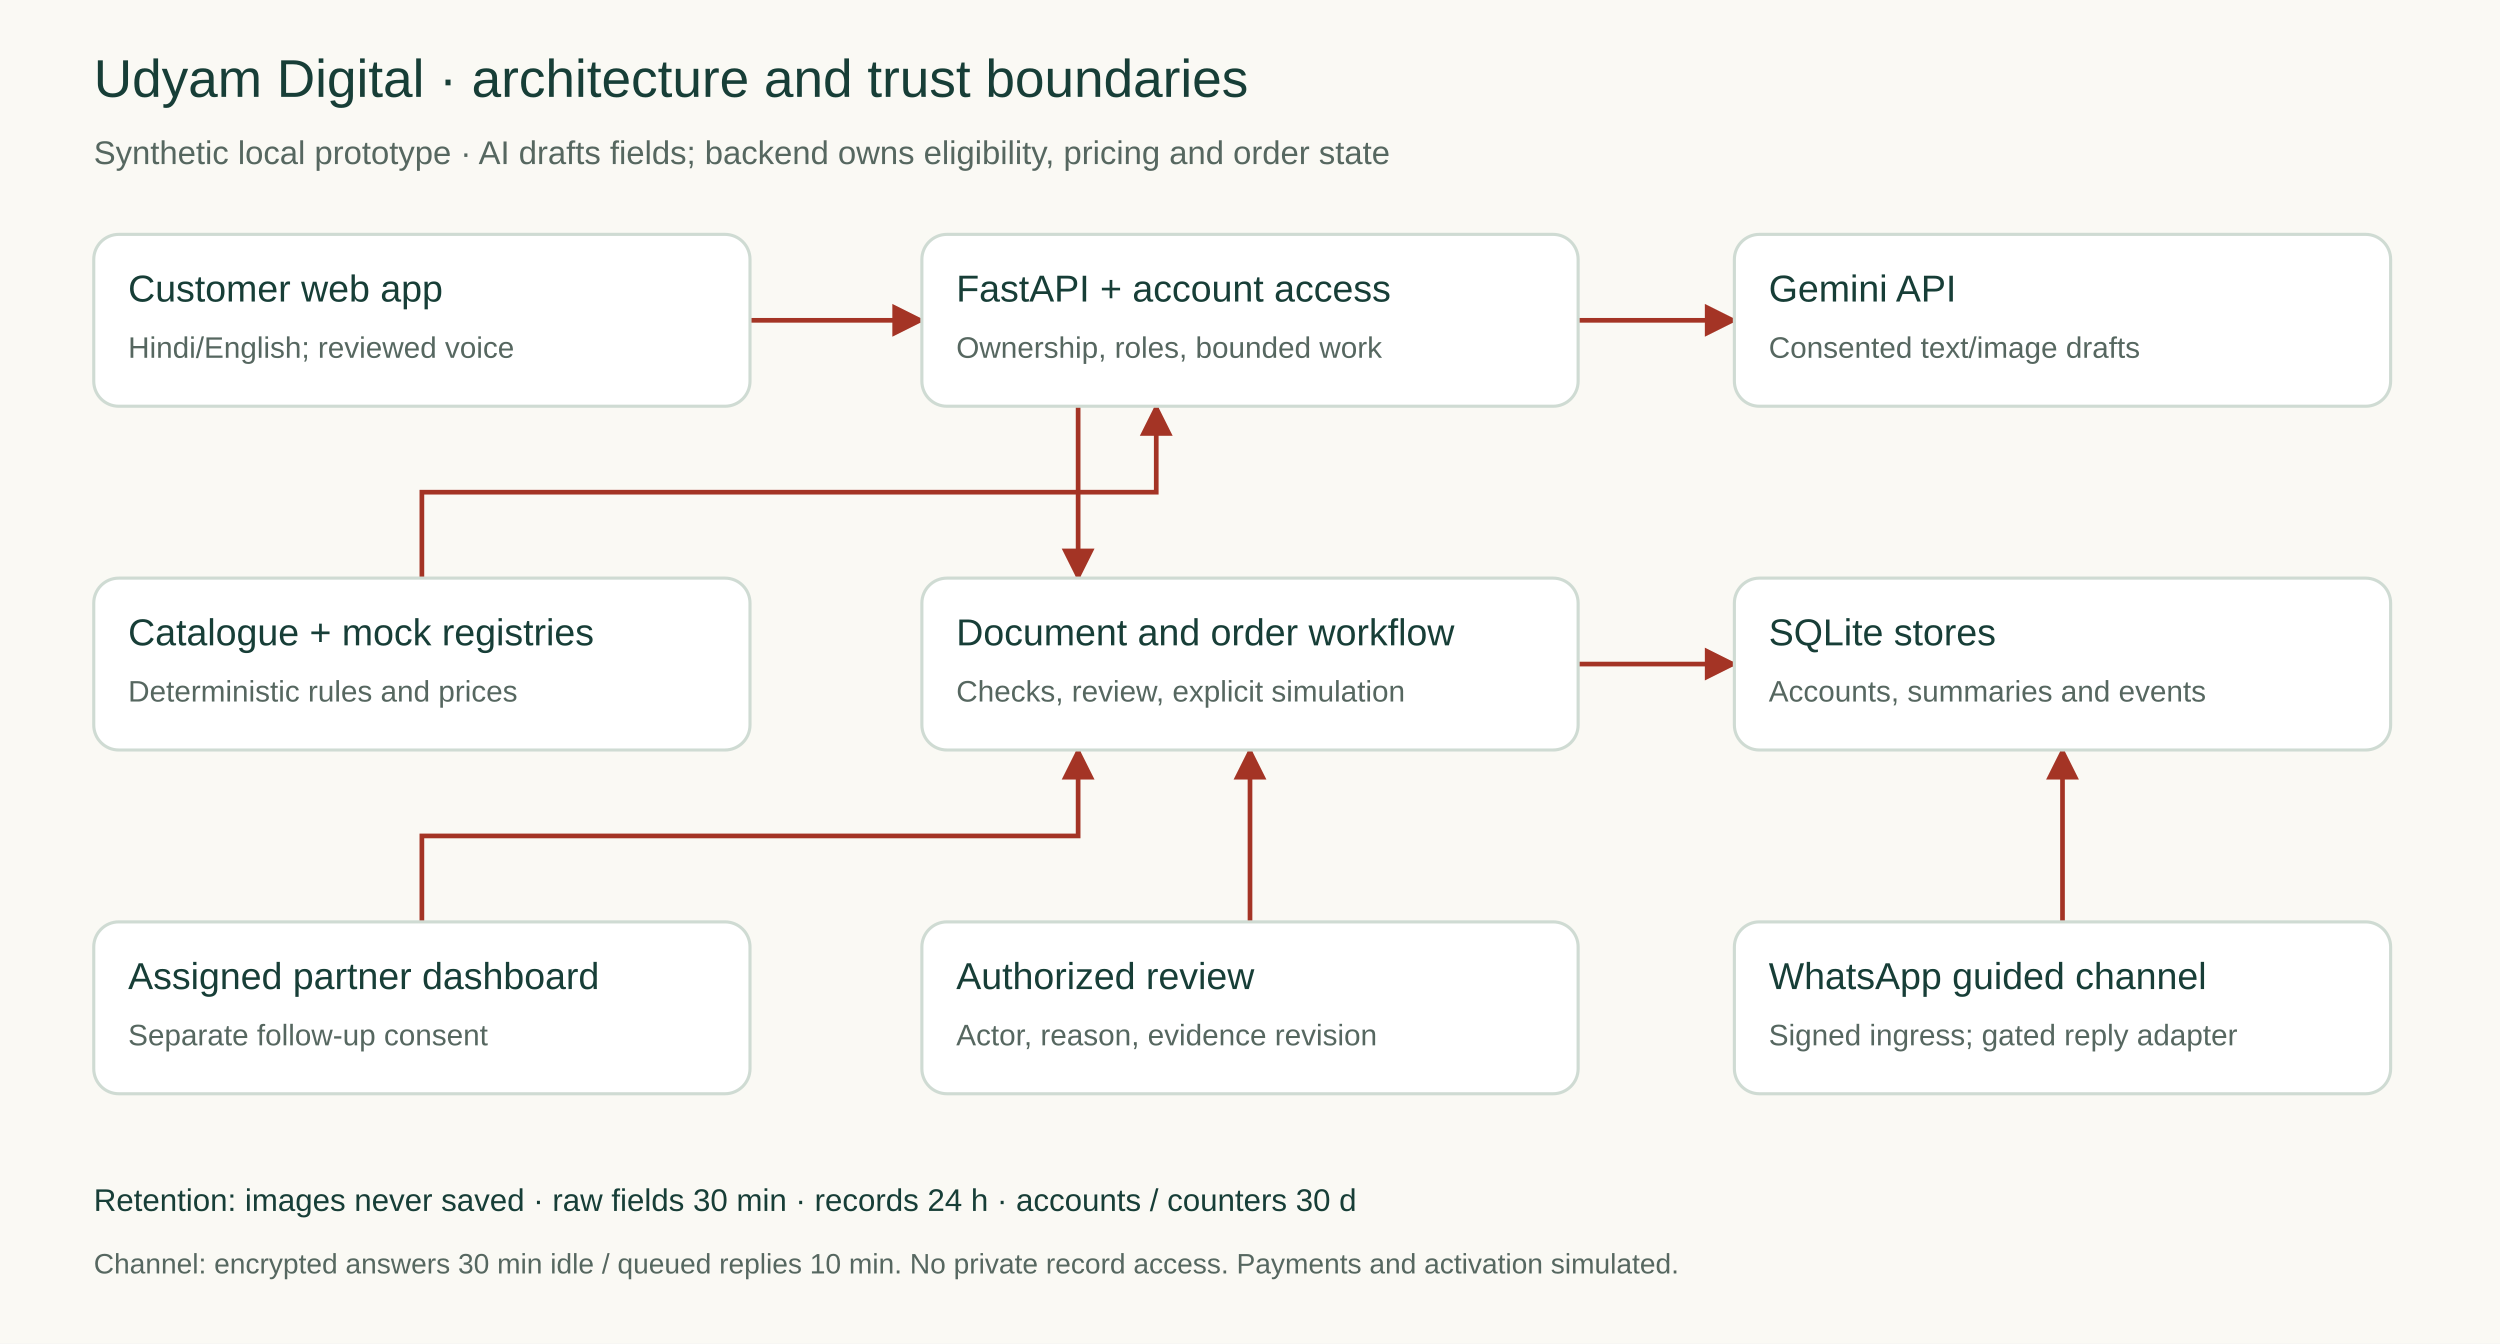
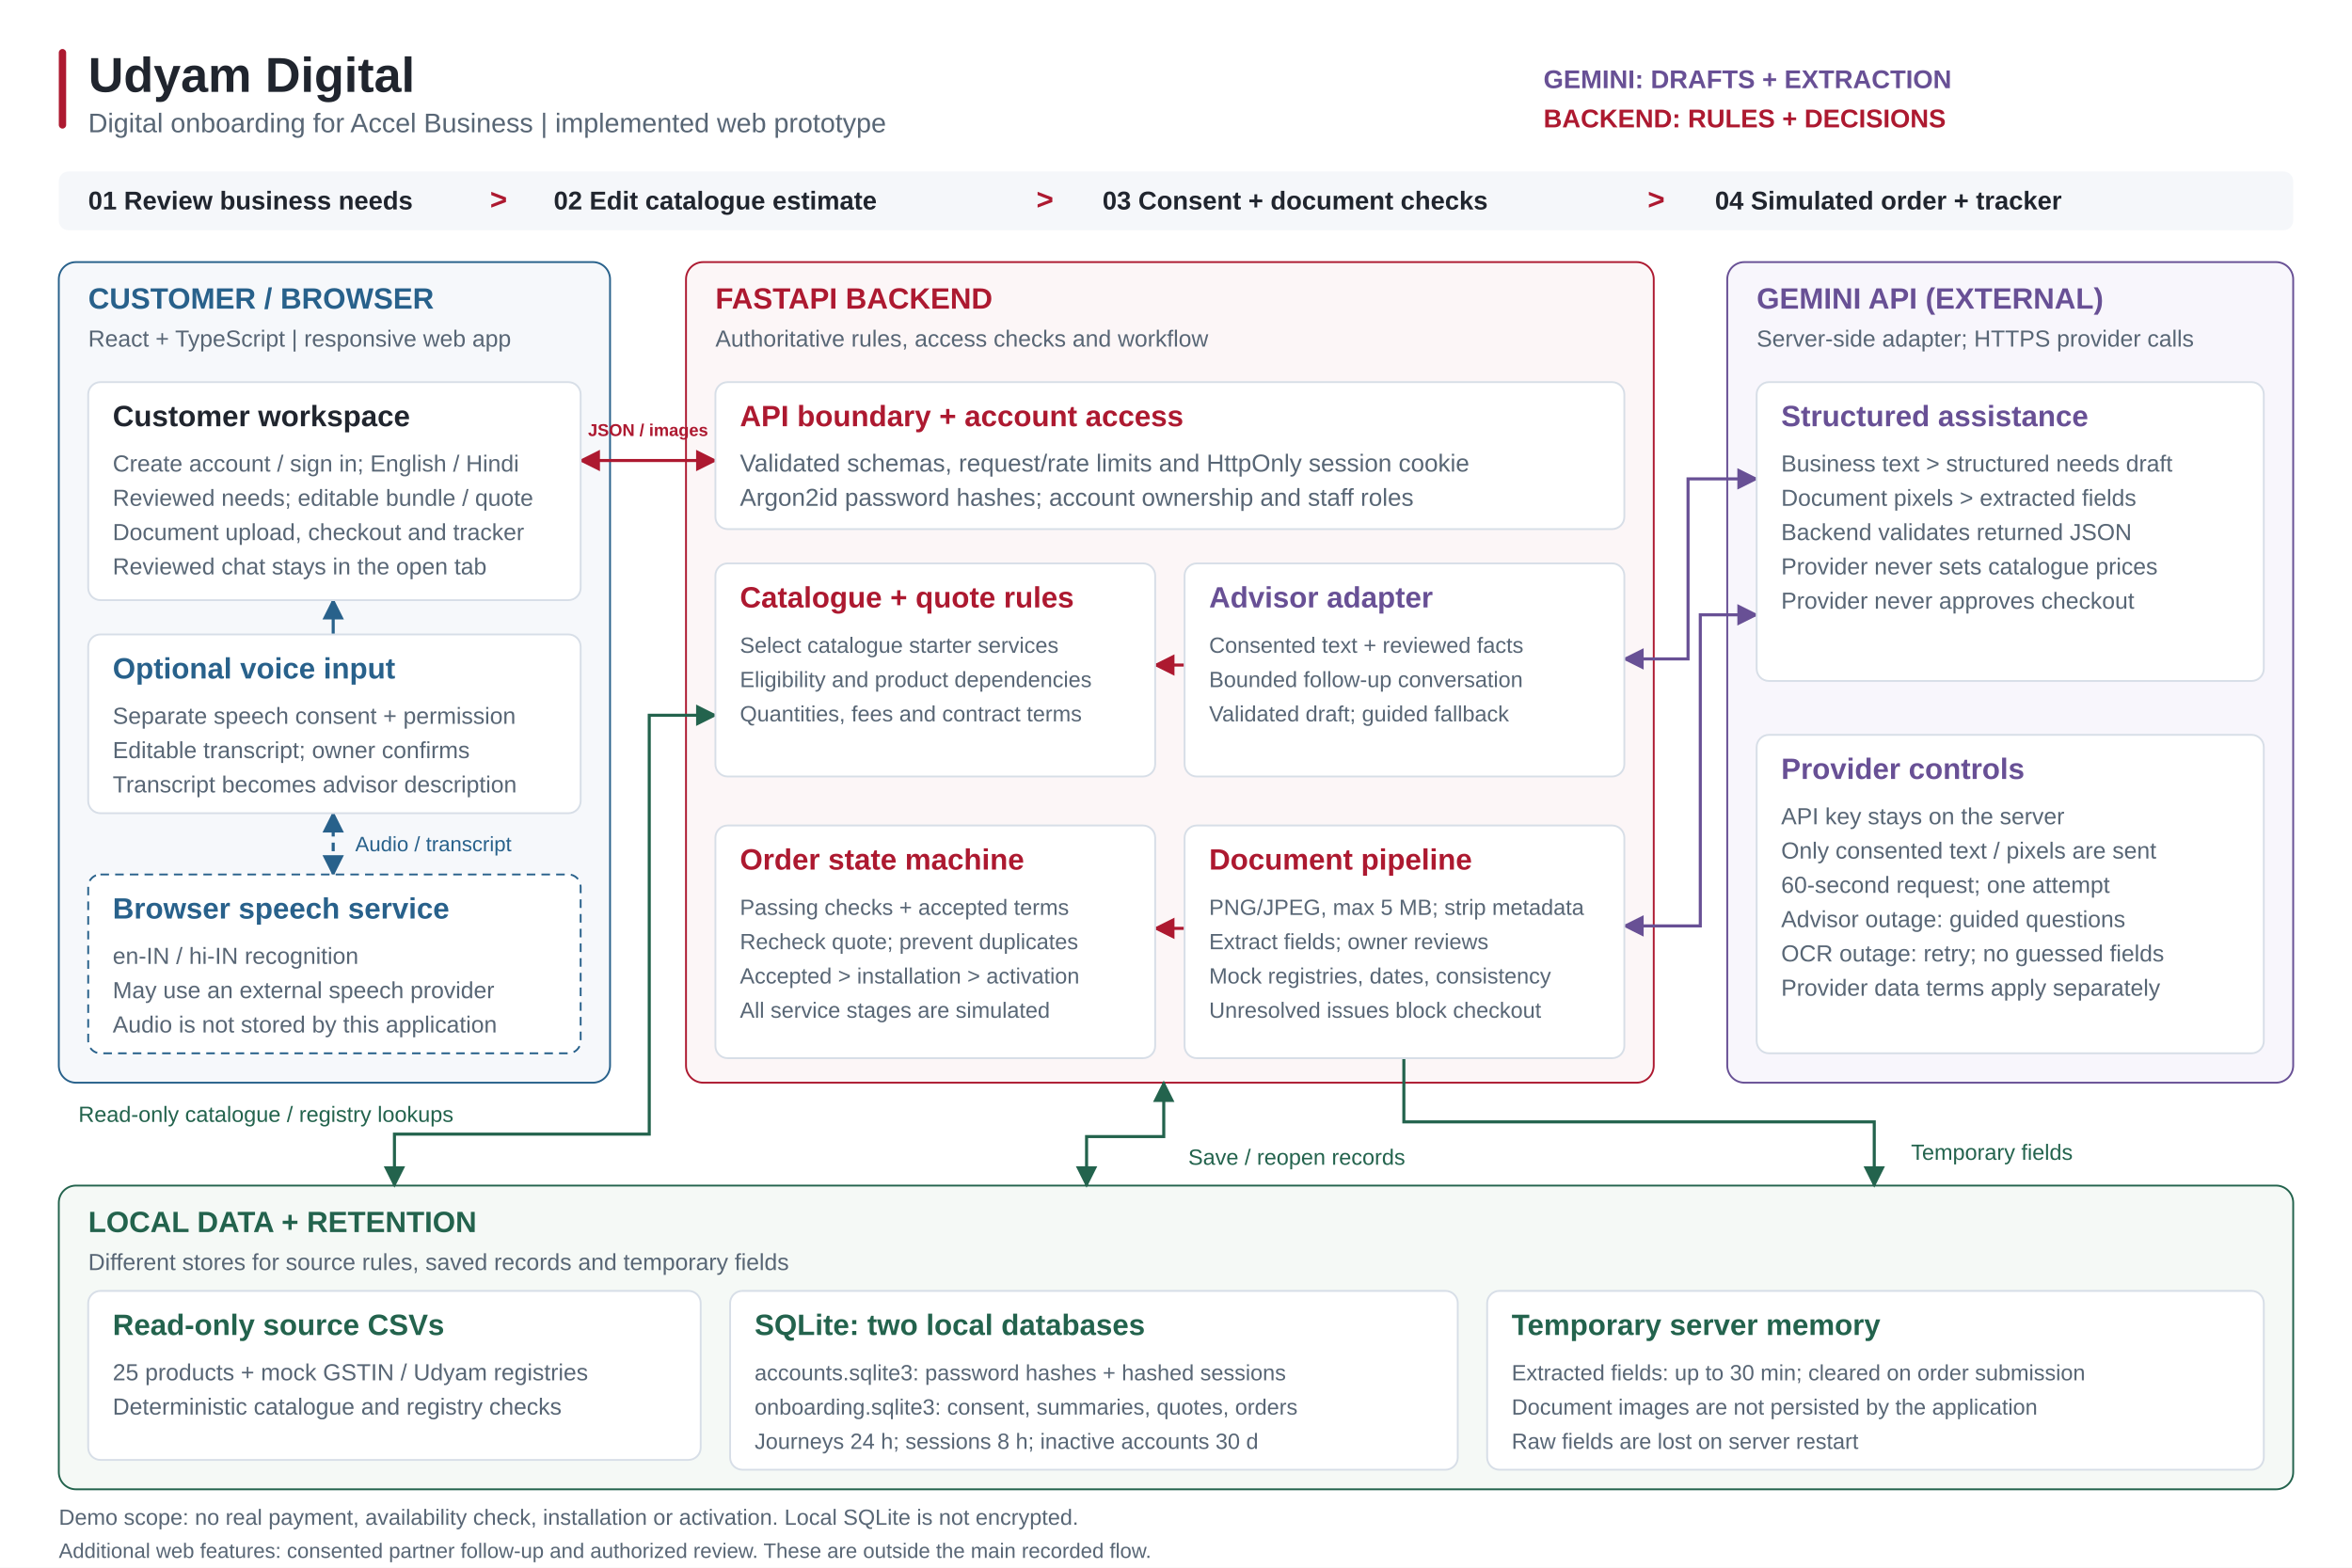
- <svg xmlns="http://www.w3.org/2000/svg" width="1600" height="860" viewBox="0 0 1600 860">
+ <svg xmlns="http://www.w3.org/2000/svg" width="1920" height="1280" viewBox="0 0 1920 1280" role="img" aria-labelledby="diagram-title diagram-description">
  <defs>
-     <marker id="arrow" viewBox="0 0 10 10" refX="9" refY="5" markerWidth="7" markerHeight="7" orient="auto-start-reverse">
-       <path d="M0 0L10 5L0 10Z" fill="#a43425" />
+     <marker id="main-arrow" viewBox="0 0 10 10" refX="9" refY="5" markerWidth="7" markerHeight="7" orient="auto-start-reverse">
+       <path d="M0 0L10 5L0 10Z" fill="#ad1930" />
+     </marker>
+     <marker id="speech-arrow" viewBox="0 0 10 10" refX="9" refY="5" markerWidth="7" markerHeight="7" orient="auto-start-reverse">
+       <path d="M0 0L10 5L0 10Z" fill="#28618b" />
+     </marker>
+     <marker id="provider-arrow" viewBox="0 0 10 10" refX="9" refY="5" markerWidth="7" markerHeight="7" orient="auto-start-reverse">
+       <path d="M0 0L10 5L0 10Z" fill="#685095" />
+     </marker>
+     <marker id="data-arrow" viewBox="0 0 10 10" refX="9" refY="5" markerWidth="7" markerHeight="7" orient="auto-start-reverse">
+       <path d="M0 0L10 5L0 10Z" fill="#23634d" />
    </marker>
  </defs>
-   <rect width="1600" height="860" fill="#faf9f4" />
-   <text x="60" y="62" font-family="Arial" font-size="34" fill="#173e37">Udyam Digital · architecture and trust boundaries</text>
-   <text x="60" y="105" font-family="Arial" font-size="21" fill="#566760">Synthetic local prototype · AI drafts fields; backend owns eligibility, pricing and order state</text>
-   <path d="M480 205H590" fill="none" stroke="#a43425" stroke-width="3" marker-end="url(#arrow)" />
-   <path d="M1010 205H1110" fill="none" stroke="#a43425" stroke-width="3" marker-end="url(#arrow)" />
-   <path d="M690 260V370" fill="none" stroke="#a43425" stroke-width="3" marker-end="url(#arrow)" />
-   <path d="M270 370V315H740V260" fill="none" stroke="#a43425" stroke-width="3" marker-end="url(#arrow)" />
-   <path d="M1010 425H1110" fill="none" stroke="#a43425" stroke-width="3" marker-end="url(#arrow)" />
-   <path d="M270 590V535H690V480" fill="none" stroke="#a43425" stroke-width="3" marker-end="url(#arrow)" />
-   <path d="M800 590V480" fill="none" stroke="#a43425" stroke-width="3" marker-end="url(#arrow)" />
-   <path d="M1320 590V480" fill="none" stroke="#a43425" stroke-width="3" marker-end="url(#arrow)" />
-   <rect x="60" y="150" width="420" height="110" rx="16" fill="white" stroke="#cfdbd3" stroke-width="2" />
-   <text x="82" y="193" font-family="Arial" font-size="24" fill="#173e37">Customer web app</text>
-   <text x="82" y="229" font-family="Arial" font-size="19" fill="#566760">Hindi/English; reviewed voice</text>
-   <rect x="590" y="150" width="420" height="110" rx="16" fill="white" stroke="#cfdbd3" stroke-width="2" />
-   <text x="612" y="193" font-family="Arial" font-size="24" fill="#173e37">FastAPI + account access</text>
-   <text x="612" y="229" font-family="Arial" font-size="19" fill="#566760">Ownership, roles, bounded work</text>
-   <rect x="1110" y="150" width="420" height="110" rx="16" fill="white" stroke="#cfdbd3" stroke-width="2" />
-   <text x="1132" y="193" font-family="Arial" font-size="24" fill="#173e37">Gemini API</text>
-   <text x="1132" y="229" font-family="Arial" font-size="19" fill="#566760">Consented text/image drafts</text>
-   <rect x="60" y="370" width="420" height="110" rx="16" fill="white" stroke="#cfdbd3" stroke-width="2" />
-   <text x="82" y="413" font-family="Arial" font-size="24" fill="#173e37">Catalogue + mock registries</text>
-   <text x="82" y="449" font-family="Arial" font-size="19" fill="#566760">Deterministic rules and prices</text>
-   <rect x="590" y="370" width="420" height="110" rx="16" fill="white" stroke="#cfdbd3" stroke-width="2" />
-   <text x="612" y="413" font-family="Arial" font-size="24" fill="#173e37">Document and order workflow</text>
-   <text x="612" y="449" font-family="Arial" font-size="19" fill="#566760">Checks, review, explicit simulation</text>
-   <rect x="1110" y="370" width="420" height="110" rx="16" fill="white" stroke="#cfdbd3" stroke-width="2" />
-   <text x="1132" y="413" font-family="Arial" font-size="24" fill="#173e37">SQLite stores</text>
-   <text x="1132" y="449" font-family="Arial" font-size="19" fill="#566760">Accounts, summaries and events</text>
-   <rect x="60" y="590" width="420" height="110" rx="16" fill="white" stroke="#cfdbd3" stroke-width="2" />
-   <text x="82" y="633" font-family="Arial" font-size="24" fill="#173e37">Assigned partner dashboard</text>
-   <text x="82" y="669" font-family="Arial" font-size="19" fill="#566760">Separate follow-up consent</text>
-   <rect x="590" y="590" width="420" height="110" rx="16" fill="white" stroke="#cfdbd3" stroke-width="2" />
-   <text x="612" y="633" font-family="Arial" font-size="24" fill="#173e37">Authorized review</text>
-   <text x="612" y="669" font-family="Arial" font-size="19" fill="#566760">Actor, reason, evidence revision</text>
-   <rect x="1110" y="590" width="420" height="110" rx="16" fill="white" stroke="#cfdbd3" stroke-width="2" />
-   <text x="1132" y="633" font-family="Arial" font-size="24" fill="#173e37">WhatsApp guided channel</text>
-   <text x="1132" y="669" font-family="Arial" font-size="19" fill="#566760">Signed ingress; gated reply adapter</text>
-   <text x="60" y="775" font-family="Arial" font-size="20" fill="#173e37">Retention: images never saved · raw fields 30 min · records 24 h · accounts / counters 30 d</text>
-   <text x="60" y="815" font-family="Arial" font-size="18" fill="#566760">Channel: encrypted answers 30 min idle / queued replies 10 min. No private record access. Payments and activation simulated.</text>
+   <rect width="1920" height="1280" fill="#fff" />
+   <rect x="48" y="40" width="6" height="65" rx="3" fill="#ad1930" />
+   <text x="72" y="75" font-family="Arial,sans-serif" font-size="40" font-weight="700" fill="#20252e">Udyam Digital</text>
+   <text x="72" y="108" font-family="Arial,sans-serif" font-size="22" font-weight="400" fill="#586675">Digital onboarding for Accel Business | implemented web prototype</text>
+   <text x="1260" y="72" font-family="Arial,sans-serif" font-size="21" font-weight="700" fill="#685095">GEMINI: DRAFTS + EXTRACTION</text>
+   <text x="1260" y="104" font-family="Arial,sans-serif" font-size="21" font-weight="700" fill="#ad1930">BACKEND: RULES + DECISIONS</text>
+   <rect x="48" y="140" width="1824" height="48" rx="8" fill="#f5f7fa" />
+   <text x="72" y="171" font-family="Arial,sans-serif" font-size="21" font-weight="600" fill="#20252e">01 Review business needs</text>
+   <text x="452" y="171" font-family="Arial,sans-serif" font-size="21" font-weight="600" fill="#20252e">02 Edit catalogue estimate</text>
+   <text x="900" y="171" font-family="Arial,sans-serif" font-size="21" font-weight="600" fill="#20252e">03 Consent + document checks</text>
+   <text x="1400" y="171" font-family="Arial,sans-serif" font-size="21" font-weight="600" fill="#20252e">04 Simulated order + tracker</text>
+   <text x="400" y="171" font-family="Arial,sans-serif" font-size="24" font-weight="700" fill="#ad1930">&gt;</text>
+   <text x="846" y="171" font-family="Arial,sans-serif" font-size="24" font-weight="700" fill="#ad1930">&gt;</text>
+   <text x="1345" y="171" font-family="Arial,sans-serif" font-size="24" font-weight="700" fill="#ad1930">&gt;</text>
+   <rect x="48" y="214" width="450" height="670" rx="14" fill="#f6f8fb" stroke="#28618b" stroke-width="1.5" />
+   <text x="72" y="252" font-family="Arial,sans-serif" font-size="24" font-weight="700" fill="#28618b">CUSTOMER / BROWSER</text>
+   <text x="72" y="283" font-family="Arial,sans-serif" font-size="19" font-weight="400" fill="#586675">React + TypeScript | responsive web app</text>
+   <rect x="560" y="214" width="790" height="670" rx="14" fill="#fcf6f7" stroke="#ad1930" stroke-width="1.5" />
+   <text x="584" y="252" font-family="Arial,sans-serif" font-size="24" font-weight="700" fill="#ad1930">FASTAPI BACKEND</text>
+   <text x="584" y="283" font-family="Arial,sans-serif" font-size="19" font-weight="400" fill="#586675">Authoritative rules, access checks and workflow</text>
+   <rect x="1410" y="214" width="462" height="670" rx="14" fill="#f8f6fc" stroke="#685095" stroke-width="1.5" />
+   <text x="1434" y="252" font-family="Arial,sans-serif" font-size="24" font-weight="700" fill="#685095">GEMINI API (EXTERNAL)</text>
+   <text x="1434" y="283" font-family="Arial,sans-serif" font-size="19" font-weight="400" fill="#586675">Server-side adapter; HTTPS provider calls</text>
+   <rect x="48" y="968" width="1824" height="248" rx="14" fill="#f5f9f6" stroke="#23634d" stroke-width="1.5" />
+   <text x="72" y="1006" font-family="Arial,sans-serif" font-size="24" font-weight="700" fill="#23634d">LOCAL DATA + RETENTION</text>
+   <text x="72" y="1037" font-family="Arial,sans-serif" font-size="19" font-weight="400" fill="#586675">Different stores for source rules, saved records and temporary fields</text>
+   <path d="M474 376H584" fill="none" stroke="#ad1930" stroke-width="2.5" marker-end="url(#main-arrow)" marker-start="url(#main-arrow)" />
+   <text x="480" y="356" font-family="Arial,sans-serif" font-size="14" font-weight="600" fill="#ad1930">JSON / images</text>
+   <path d="M272 518V490" fill="none" stroke="#28618b" stroke-width="2.5" marker-end="url(#speech-arrow)" />
+   <path d="M272 664V714" fill="none" stroke="#28618b" stroke-width="2.5" marker-end="url(#speech-arrow)" marker-start="url(#speech-arrow)" stroke-dasharray="7 5" />
+   <text x="290" y="695" font-family="Arial,sans-serif" font-size="17" font-weight="400" fill="#28618b">Audio / transcript</text>
+   <path d="M1326 538H1378V391H1434" fill="none" stroke="#685095" stroke-width="2.5" marker-end="url(#provider-arrow)" marker-start="url(#provider-arrow)" />
+   <path d="M1326 756H1388V502H1434" fill="none" stroke="#685095" stroke-width="2.5" marker-end="url(#provider-arrow)" marker-start="url(#provider-arrow)" />
+   <path d="M967 543H943" fill="none" stroke="#ad1930" stroke-width="2.5" marker-end="url(#main-arrow)" />
+   <path d="M967 758H943" fill="none" stroke="#ad1930" stroke-width="2.5" marker-end="url(#main-arrow)" />
+   <path d="M584 584H530V926H322V968" fill="none" stroke="#23634d" stroke-width="2.5" marker-end="url(#data-arrow)" marker-start="url(#data-arrow)" />
+   <text x="64" y="916" font-family="Arial,sans-serif" font-size="18" font-weight="400" fill="#23634d">Read-only catalogue / registry lookups</text>
+   <path d="M950 884V928H887V968" fill="none" stroke="#23634d" stroke-width="2.5" marker-end="url(#data-arrow)" marker-start="url(#data-arrow)" />
+   <text x="970" y="951" font-family="Arial,sans-serif" font-size="18" font-weight="400" fill="#23634d">Save / reopen records</text>
+   <path d="M1146 864V916H1530V968" fill="none" stroke="#23634d" stroke-width="2.5" marker-end="url(#data-arrow)" />
+   <text x="1560" y="947" font-family="Arial,sans-serif" font-size="18" font-weight="400" fill="#23634d">Temporary fields</text>
+   <g data-card="72,312,402,178">
+     <rect x="72" y="312" width="402" height="178" rx="10" fill="#fff" stroke="#d7dee7" stroke-width="1.5" />
+     <text x="92" y="348" font-family="Arial,sans-serif" font-size="24" font-weight="700" fill="#20252e">Customer workspace</text>
+     <text x="92" y="385" font-family="Arial,sans-serif" font-size="19" font-weight="400" fill="#586675">Create account / sign in; English / Hindi</text>
+     <text x="92" y="413" font-family="Arial,sans-serif" font-size="19" font-weight="400" fill="#586675">Reviewed needs; editable bundle / quote</text>
+     <text x="92" y="441" font-family="Arial,sans-serif" font-size="19" font-weight="400" fill="#586675">Document upload, checkout and tracker</text>
+     <text x="92" y="469" font-family="Arial,sans-serif" font-size="19" font-weight="400" fill="#586675">Reviewed chat stays in the open tab</text>
+   </g>
+   <g data-card="72,518,402,146">
+     <rect x="72" y="518" width="402" height="146" rx="10" fill="#fff" stroke="#d7dee7" stroke-width="1.5" />
+     <text x="92" y="554" font-family="Arial,sans-serif" font-size="24" font-weight="700" fill="#28618b">Optional voice input</text>
+     <text x="92" y="591" font-family="Arial,sans-serif" font-size="19" font-weight="400" fill="#586675">Separate speech consent + permission</text>
+     <text x="92" y="619" font-family="Arial,sans-serif" font-size="19" font-weight="400" fill="#586675">Editable transcript; owner confirms</text>
+     <text x="92" y="647" font-family="Arial,sans-serif" font-size="19" font-weight="400" fill="#586675">Transcript becomes advisor description</text>
+   </g>
+   <g data-card="72,714,402,146">
+     <rect x="72" y="714" width="402" height="146" rx="10" fill="#fff" stroke="#28618b" stroke-width="1.5" stroke-dasharray="7 5" />
+     <text x="92" y="750" font-family="Arial,sans-serif" font-size="24" font-weight="700" fill="#28618b">Browser speech service</text>
+     <text x="92" y="787" font-family="Arial,sans-serif" font-size="19" font-weight="400" fill="#586675">en-IN / hi-IN recognition</text>
+     <text x="92" y="815" font-family="Arial,sans-serif" font-size="19" font-weight="400" fill="#586675">May use an external speech provider</text>
+     <text x="92" y="843" font-family="Arial,sans-serif" font-size="19" font-weight="400" fill="#586675">Audio is not stored by this application</text>
+   </g>
+   <g data-card="584,312,742,120">
+     <rect x="584" y="312" width="742" height="120" rx="10" fill="#fff" stroke="#d7dee7" stroke-width="1.5" />
+     <text x="604" y="348" font-family="Arial,sans-serif" font-size="24" font-weight="700" fill="#ad1930">API boundary + account access</text>
+     <text x="604" y="385" font-family="Arial,sans-serif" font-size="20" font-weight="400" fill="#586675">Validated schemas, request/rate limits and HttpOnly session cookie</text>
+     <text x="604" y="413" font-family="Arial,sans-serif" font-size="20" font-weight="400" fill="#586675">Argon2id password hashes; account ownership and staff roles</text>
+   </g>
+   <g data-card="584,460,359,174">
+     <rect x="584" y="460" width="359" height="174" rx="10" fill="#fff" stroke="#d7dee7" stroke-width="1.5" />
+     <text x="604" y="496" font-family="Arial,sans-serif" font-size="24" font-weight="700" fill="#ad1930">Catalogue + quote rules</text>
+     <text x="604" y="533" font-family="Arial,sans-serif" font-size="18" font-weight="400" fill="#586675">Select catalogue starter services</text>
+     <text x="604" y="561" font-family="Arial,sans-serif" font-size="18" font-weight="400" fill="#586675">Eligibility and product dependencies</text>
+     <text x="604" y="589" font-family="Arial,sans-serif" font-size="18" font-weight="400" fill="#586675">Quantities, fees and contract terms</text>
+   </g>
+   <g data-card="967,460,359,174">
+     <rect x="967" y="460" width="359" height="174" rx="10" fill="#fff" stroke="#d7dee7" stroke-width="1.5" />
+     <text x="987" y="496" font-family="Arial,sans-serif" font-size="24" font-weight="700" fill="#685095">Advisor adapter</text>
+     <text x="987" y="533" font-family="Arial,sans-serif" font-size="18" font-weight="400" fill="#586675">Consented text + reviewed facts</text>
+     <text x="987" y="561" font-family="Arial,sans-serif" font-size="18" font-weight="400" fill="#586675">Bounded follow-up conversation</text>
+     <text x="987" y="589" font-family="Arial,sans-serif" font-size="18" font-weight="400" fill="#586675">Validated draft; guided fallback</text>
+   </g>
+   <g data-card="584,674,359,190">
+     <rect x="584" y="674" width="359" height="190" rx="10" fill="#fff" stroke="#d7dee7" stroke-width="1.5" />
+     <text x="604" y="710" font-family="Arial,sans-serif" font-size="24" font-weight="700" fill="#ad1930">Order state machine</text>
+     <text x="604" y="747" font-family="Arial,sans-serif" font-size="18" font-weight="400" fill="#586675">Passing checks + accepted terms</text>
+     <text x="604" y="775" font-family="Arial,sans-serif" font-size="18" font-weight="400" fill="#586675">Recheck quote; prevent duplicates</text>
+     <text x="604" y="803" font-family="Arial,sans-serif" font-size="18" font-weight="400" fill="#586675">Accepted &gt; installation &gt; activation</text>
+     <text x="604" y="831" font-family="Arial,sans-serif" font-size="18" font-weight="400" fill="#586675">All service stages are simulated</text>
+   </g>
+   <g data-card="967,674,359,190">
+     <rect x="967" y="674" width="359" height="190" rx="10" fill="#fff" stroke="#d7dee7" stroke-width="1.5" />
+     <text x="987" y="710" font-family="Arial,sans-serif" font-size="24" font-weight="700" fill="#ad1930">Document pipeline</text>
+     <text x="987" y="747" font-family="Arial,sans-serif" font-size="18" font-weight="400" fill="#586675">PNG/JPEG, max 5 MB; strip metadata</text>
+     <text x="987" y="775" font-family="Arial,sans-serif" font-size="18" font-weight="400" fill="#586675">Extract fields; owner reviews</text>
+     <text x="987" y="803" font-family="Arial,sans-serif" font-size="18" font-weight="400" fill="#586675">Mock registries, dates, consistency</text>
+     <text x="987" y="831" font-family="Arial,sans-serif" font-size="18" font-weight="400" fill="#586675">Unresolved issues block checkout</text>
+   </g>
+   <g data-card="1434,312,414,244">
+     <rect x="1434" y="312" width="414" height="244" rx="10" fill="#fff" stroke="#d7dee7" stroke-width="1.5" />
+     <text x="1454" y="348" font-family="Arial,sans-serif" font-size="24" font-weight="700" fill="#685095">Structured assistance</text>
+     <text x="1454" y="385" font-family="Arial,sans-serif" font-size="19" font-weight="400" fill="#586675">Business text &gt; structured needs draft</text>
+     <text x="1454" y="413" font-family="Arial,sans-serif" font-size="19" font-weight="400" fill="#586675">Document pixels &gt; extracted fields</text>
+     <text x="1454" y="441" font-family="Arial,sans-serif" font-size="19" font-weight="400" fill="#586675">Backend validates returned JSON</text>
+     <text x="1454" y="469" font-family="Arial,sans-serif" font-size="19" font-weight="400" fill="#586675">Provider never sets catalogue prices</text>
+     <text x="1454" y="497" font-family="Arial,sans-serif" font-size="19" font-weight="400" fill="#586675">Provider never approves checkout</text>
+   </g>
+   <g data-card="1434,600,414,260">
+     <rect x="1434" y="600" width="414" height="260" rx="10" fill="#fff" stroke="#d7dee7" stroke-width="1.5" />
+     <text x="1454" y="636" font-family="Arial,sans-serif" font-size="24" font-weight="700" fill="#685095">Provider controls</text>
+     <text x="1454" y="673" font-family="Arial,sans-serif" font-size="19" font-weight="400" fill="#586675">API key stays on the server</text>
+     <text x="1454" y="701" font-family="Arial,sans-serif" font-size="19" font-weight="400" fill="#586675">Only consented text / pixels are sent</text>
+     <text x="1454" y="729" font-family="Arial,sans-serif" font-size="19" font-weight="400" fill="#586675">60-second request; one attempt</text>
+     <text x="1454" y="757" font-family="Arial,sans-serif" font-size="19" font-weight="400" fill="#586675">Advisor outage: guided questions</text>
+     <text x="1454" y="785" font-family="Arial,sans-serif" font-size="19" font-weight="400" fill="#586675">OCR outage: retry; no guessed fields</text>
+     <text x="1454" y="813" font-family="Arial,sans-serif" font-size="19" font-weight="400" fill="#586675">Provider data terms apply separately</text>
+   </g>
+   <g data-card="72,1054,500,138">
+     <rect x="72" y="1054" width="500" height="138" rx="10" fill="#fff" stroke="#d7dee7" stroke-width="1.5" />
+     <text x="92" y="1090" font-family="Arial,sans-serif" font-size="24" font-weight="700" fill="#23634d">Read-only source CSVs</text>
+     <text x="92" y="1127" font-family="Arial,sans-serif" font-size="19" font-weight="400" fill="#586675">25 products + mock GSTIN / Udyam registries</text>
+     <text x="92" y="1155" font-family="Arial,sans-serif" font-size="19" font-weight="400" fill="#586675">Deterministic catalogue and registry checks</text>
+   </g>
+   <g data-card="596,1054,594,146">
+     <rect x="596" y="1054" width="594" height="146" rx="10" fill="#fff" stroke="#d7dee7" stroke-width="1.5" />
+     <text x="616" y="1090" font-family="Arial,sans-serif" font-size="24" font-weight="700" fill="#23634d">SQLite: two local databases</text>
+     <text x="616" y="1127" font-family="Arial,sans-serif" font-size="18" font-weight="400" fill="#586675">accounts.sqlite3: password hashes + hashed sessions</text>
+     <text x="616" y="1155" font-family="Arial,sans-serif" font-size="18" font-weight="400" fill="#586675">onboarding.sqlite3: consent, summaries, quotes, orders</text>
+     <text x="616" y="1183" font-family="Arial,sans-serif" font-size="18" font-weight="400" fill="#586675">Journeys 24 h; sessions 8 h; inactive accounts 30 d</text>
+   </g>
+   <g data-card="1214,1054,634,146">
+     <rect x="1214" y="1054" width="634" height="146" rx="10" fill="#fff" stroke="#d7dee7" stroke-width="1.5" />
+     <text x="1234" y="1090" font-family="Arial,sans-serif" font-size="24" font-weight="700" fill="#23634d">Temporary server memory</text>
+     <text x="1234" y="1127" font-family="Arial,sans-serif" font-size="18" font-weight="400" fill="#586675">Extracted fields: up to 30 min; cleared on order submission</text>
+     <text x="1234" y="1155" font-family="Arial,sans-serif" font-size="18" font-weight="400" fill="#586675">Document images are not persisted by the application</text>
+     <text x="1234" y="1183" font-family="Arial,sans-serif" font-size="18" font-weight="400" fill="#586675">Raw fields are lost on server restart</text>
+   </g>
+   <text x="48" y="1245" font-family="Arial,sans-serif" font-size="18" font-weight="400" fill="#586675">Demo scope: no real payment, availability check, installation or activation. Local SQLite is not encrypted.</text>
+   <text x="48" y="1272" font-family="Arial,sans-serif" font-size="17" font-weight="400" fill="#586675">Additional web features: consented partner follow-up and authorized review. These are outside the main recorded flow.</text>
</svg>
